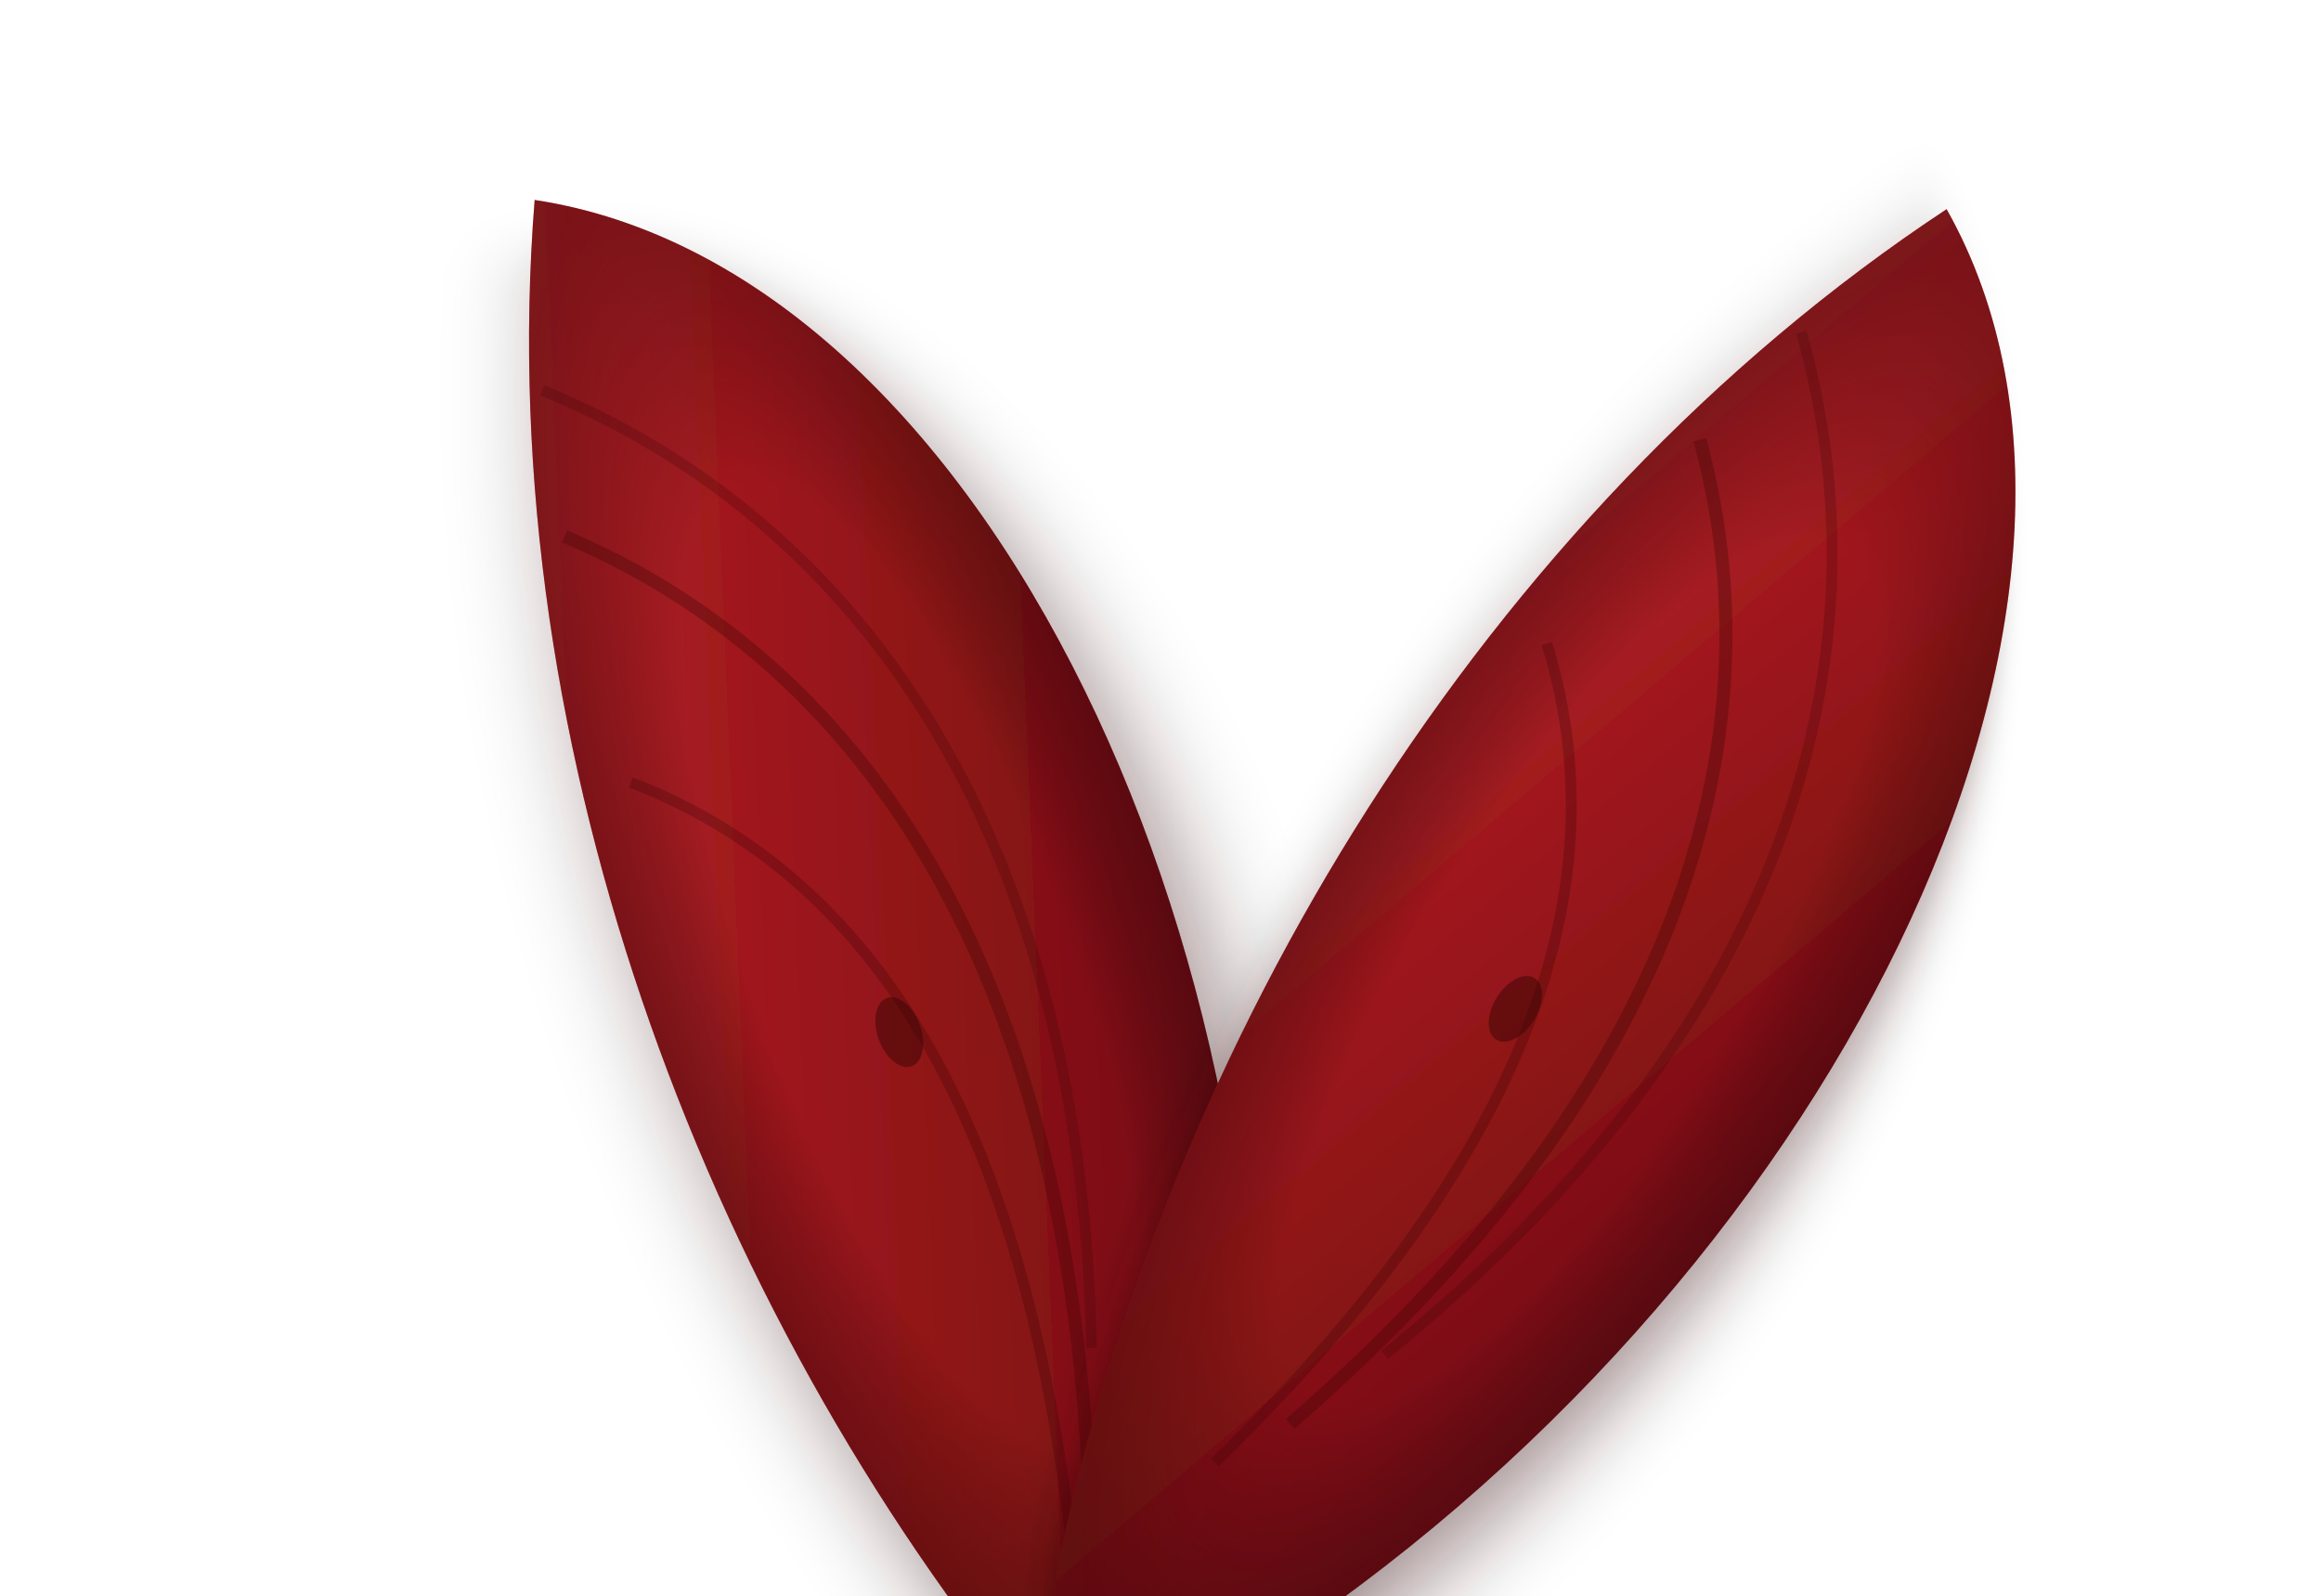
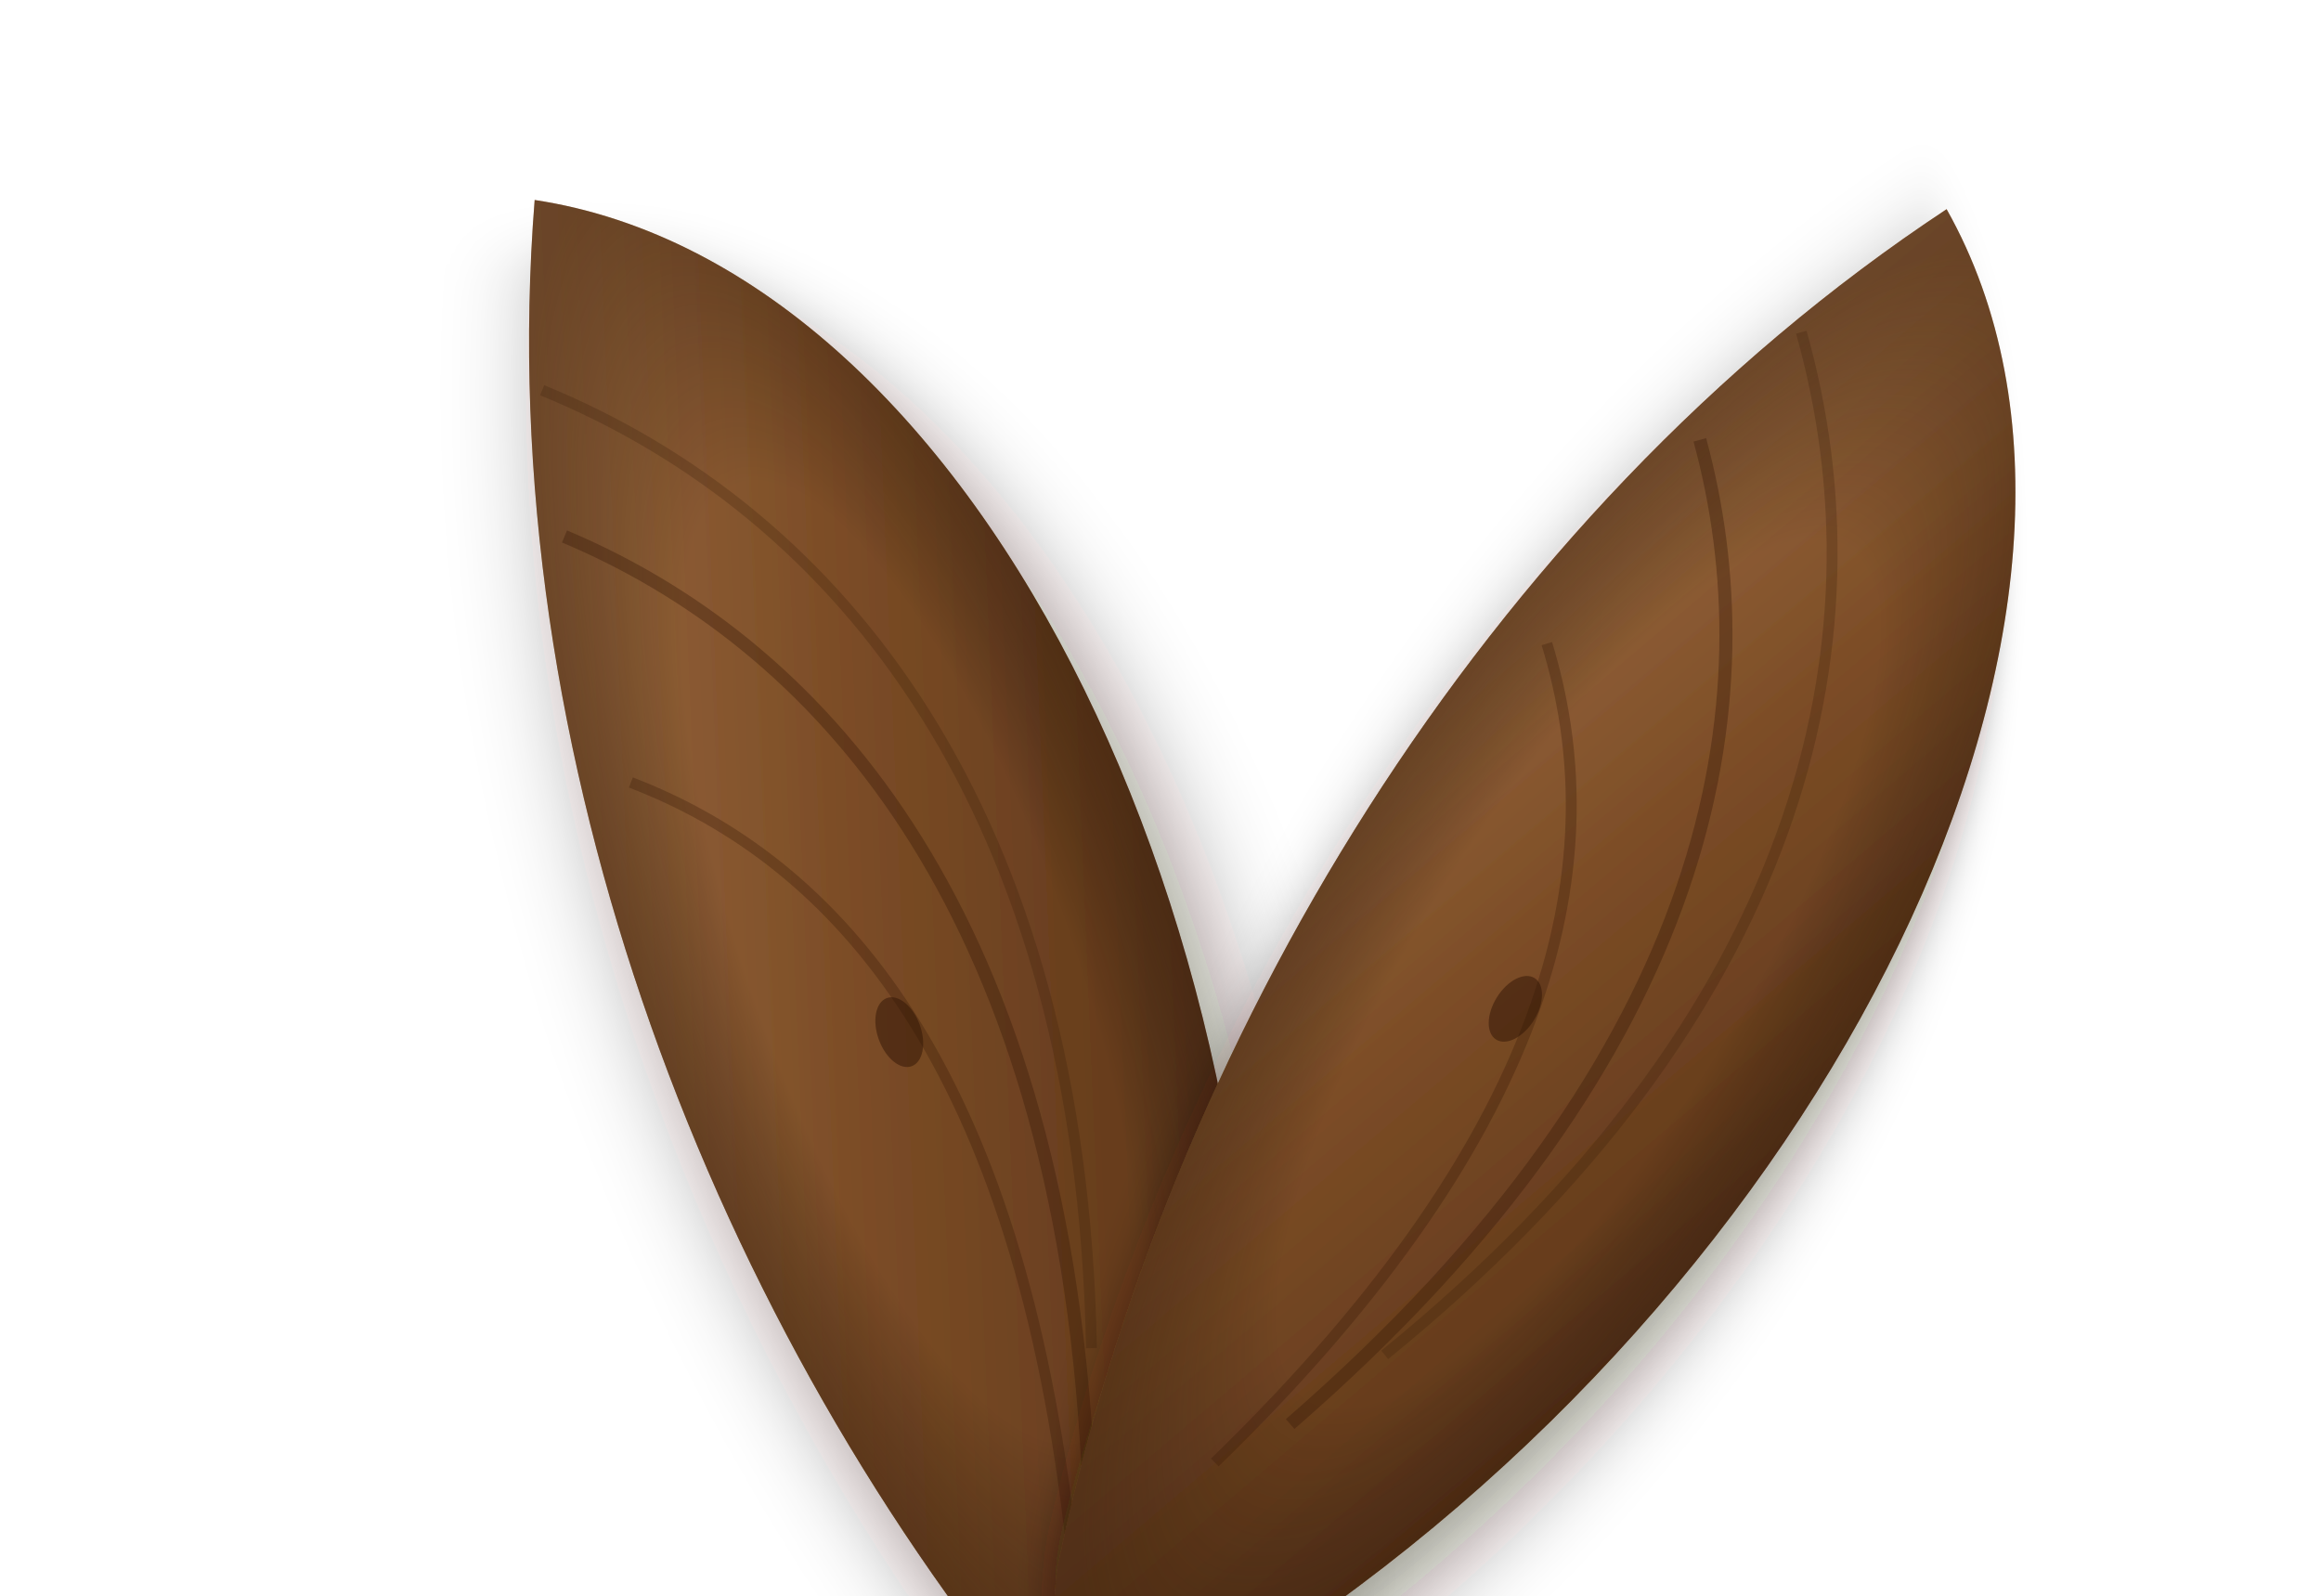
<svg xmlns="http://www.w3.org/2000/svg" viewBox="0 0 320 220" width="320" height="220">
  <g transform="translate(25, 0) rotate(-20 100 110)">
    <defs>
      <linearGradient id="flatWood" x1="0%" y1="0%" x2="100%" y2="100%">
-         <stop offset="0%" stop-color="#BF262C" />
-         <stop offset="45%" stop-color="#96151A" />
-         <stop offset="100%" stop-color="#630A0E" />
+         <stop offset="0%" stop-color="#A57347" />
+         <stop offset="45%" stop-color="#7B4C26" />
+         <stop offset="100%" stop-color="#4F2B13" />
      </linearGradient>
      <radialGradient id="innerShade" cx="50%" cy="50%" r="50%">
        <stop offset="60%" stop-color="#000" stop-opacity="0" />
-         <stop offset="100%" stop-color="#280406" stop-opacity="0.38" />
+         <stop offset="100%" stop-color="#261307" stop-opacity="0.38" />
      </radialGradient>
      <filter id="softShadow2" x="-15%" y="-15%" width="130%" height="130%">
-         <feDropShadow dx="2" dy="8" stdDeviation="6" flood-color="#2d0608" flood-opacity="0.45" />
+         <feDropShadow dx="2" dy="8" stdDeviation="6" flood-color="#241205" flood-opacity="0.45" />
      </filter>
    </defs>
    <path d="M 80 15               C 135 45, 145 150, 105 235               C 95 250, 80 252, 75 238               C 50 170, 48 85, 80 15 Z" fill="url(#flatWood)" filter="url(#softShadow2)" />
    <path d="M 80 15               C 135 45, 145 150, 105 235               C 95 250, 80 252, 75 238               C 50 170, 48 85, 80 15 Z" fill="url(#innerShade)" />
-     <path d="M 68 60 C 95 85, 115 130, 92 205" stroke="#420608" stroke-width="1.8" stroke-opacity="0.35" fill="none" />
-     <path d="M 65 95 C 88 115, 102 150, 86 215" stroke="#420608" stroke-width="1.5" stroke-opacity="0.3" fill="none" />
-     <path d="M 72 40 C 105 70, 122 120, 98 190" stroke="#420608" stroke-width="1.5" stroke-opacity="0.25" fill="none" />
-     <ellipse cx="88" cy="140" rx="3" ry="5" fill="#3b0507" fill-opacity="0.5" />
+     <path d="M 68 60 C 95 85, 115 130, 92 205" stroke="#3A1C08" stroke-width="1.8" stroke-opacity="0.38" fill="none" />
+     <path d="M 65 95 C 88 115, 102 150, 86 215" stroke="#3A1C08" stroke-width="1.5" stroke-opacity="0.32" fill="none" />
+     <path d="M 72 40 C 105 70, 122 120, 98 190" stroke="#3A1C08" stroke-width="1.5" stroke-opacity="0.25" fill="none" />
+     <ellipse cx="88" cy="140" rx="3" ry="5" fill="#301505" fill-opacity="0.5" />
  </g>
  <g transform="translate(135, 10) rotate(32 100 110)">
    <defs>
      <linearGradient id="flatWood2" x1="0%" y1="0%" x2="100%" y2="100%">
-         <stop offset="0%" stop-color="#BF262C" />
-         <stop offset="45%" stop-color="#96151A" />
-         <stop offset="100%" stop-color="#630A0E" />
+         <stop offset="0%" stop-color="#A57347" />
+         <stop offset="45%" stop-color="#7B4C26" />
+         <stop offset="100%" stop-color="#4F2B13" />
      </linearGradient>
      <radialGradient id="innerShade2" cx="50%" cy="50%" r="50%">
        <stop offset="60%" stop-color="#000" stop-opacity="0" />
-         <stop offset="100%" stop-color="#280406" stop-opacity="0.38" />
+         <stop offset="100%" stop-color="#261307" stop-opacity="0.38" />
      </radialGradient>
      <filter id="softShadow2_r" x="-15%" y="-15%" width="130%" height="130%">
-         <feDropShadow dx="2" dy="8" stdDeviation="6" flood-color="#2d0608" flood-opacity="0.45" />
+         <feDropShadow dx="2" dy="8" stdDeviation="6" flood-color="#241205" flood-opacity="0.45" />
      </filter>
    </defs>
    <path d="M 80 15               C 135 45, 145 150, 105 235               C 95 250, 80 252, 75 238               C 50 170, 48 85, 80 15 Z" fill="url(#flatWood2)" filter="url(#softShadow2_r)" />
    <path d="M 80 15               C 135 45, 145 150, 105 235               C 95 250, 80 252, 75 238               C 50 170, 48 85, 80 15 Z" fill="url(#innerShade2)" />
-     <path d="M 68 60 C 95 85, 115 130, 92 205" stroke="#420608" stroke-width="1.8" stroke-opacity="0.35" fill="none" />
-     <path d="M 65 95 C 88 115, 102 150, 86 215" stroke="#420608" stroke-width="1.5" stroke-opacity="0.3" fill="none" />
-     <path d="M 72 40 C 105 70, 122 120, 98 190" stroke="#420608" stroke-width="1.5" stroke-opacity="0.25" fill="none" />
-     <ellipse cx="88" cy="140" rx="3" ry="5" fill="#3b0507" fill-opacity="0.5" />
+     <path d="M 68 60 C 95 85, 115 130, 92 205" stroke="#3A1C08" stroke-width="1.8" stroke-opacity="0.38" fill="none" />
+     <path d="M 65 95 C 88 115, 102 150, 86 215" stroke="#3A1C08" stroke-width="1.5" stroke-opacity="0.32" fill="none" />
+     <path d="M 72 40 C 105 70, 122 120, 98 190" stroke="#3A1C08" stroke-width="1.5" stroke-opacity="0.25" fill="none" />
+     <ellipse cx="88" cy="140" rx="3" ry="5" fill="#301505" fill-opacity="0.5" />
  </g>
</svg>
